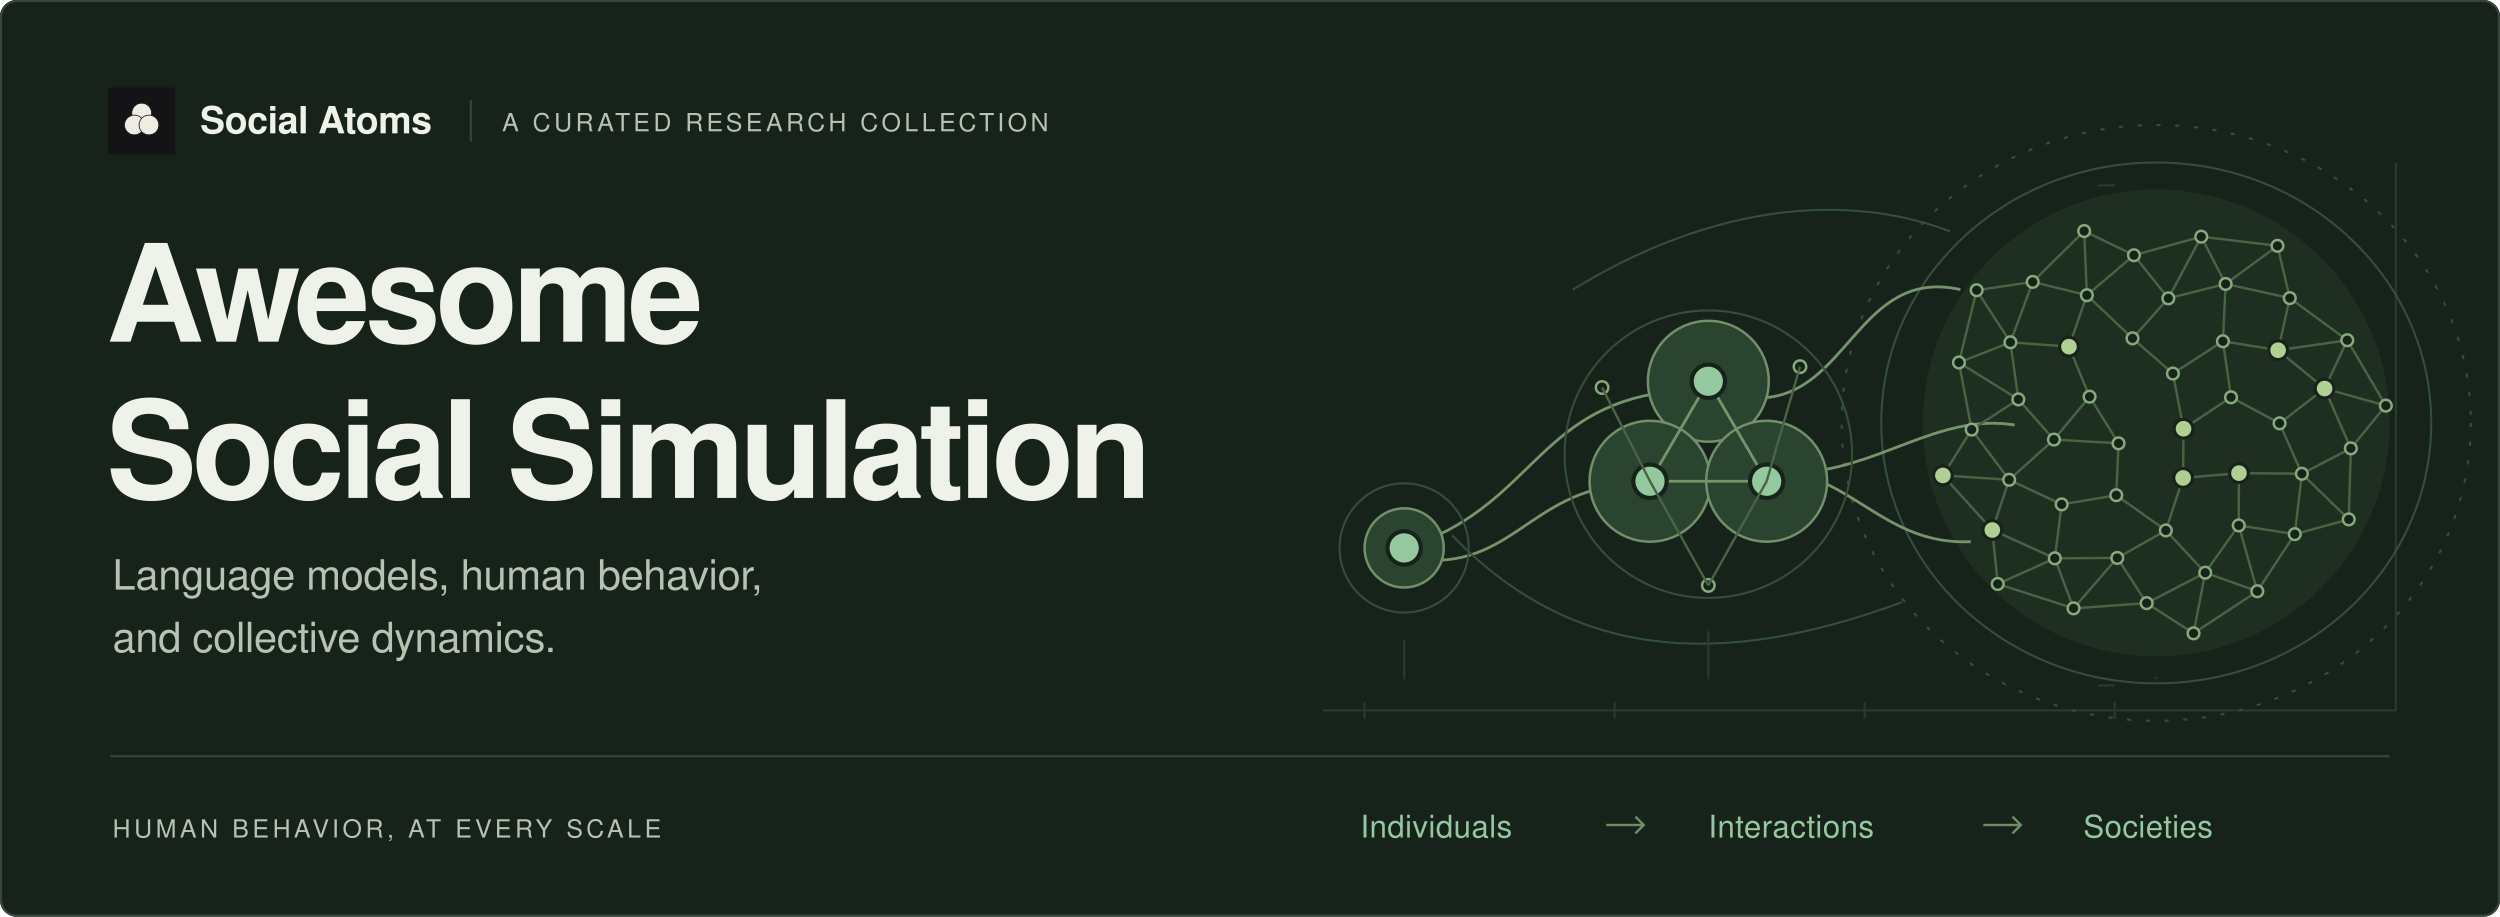
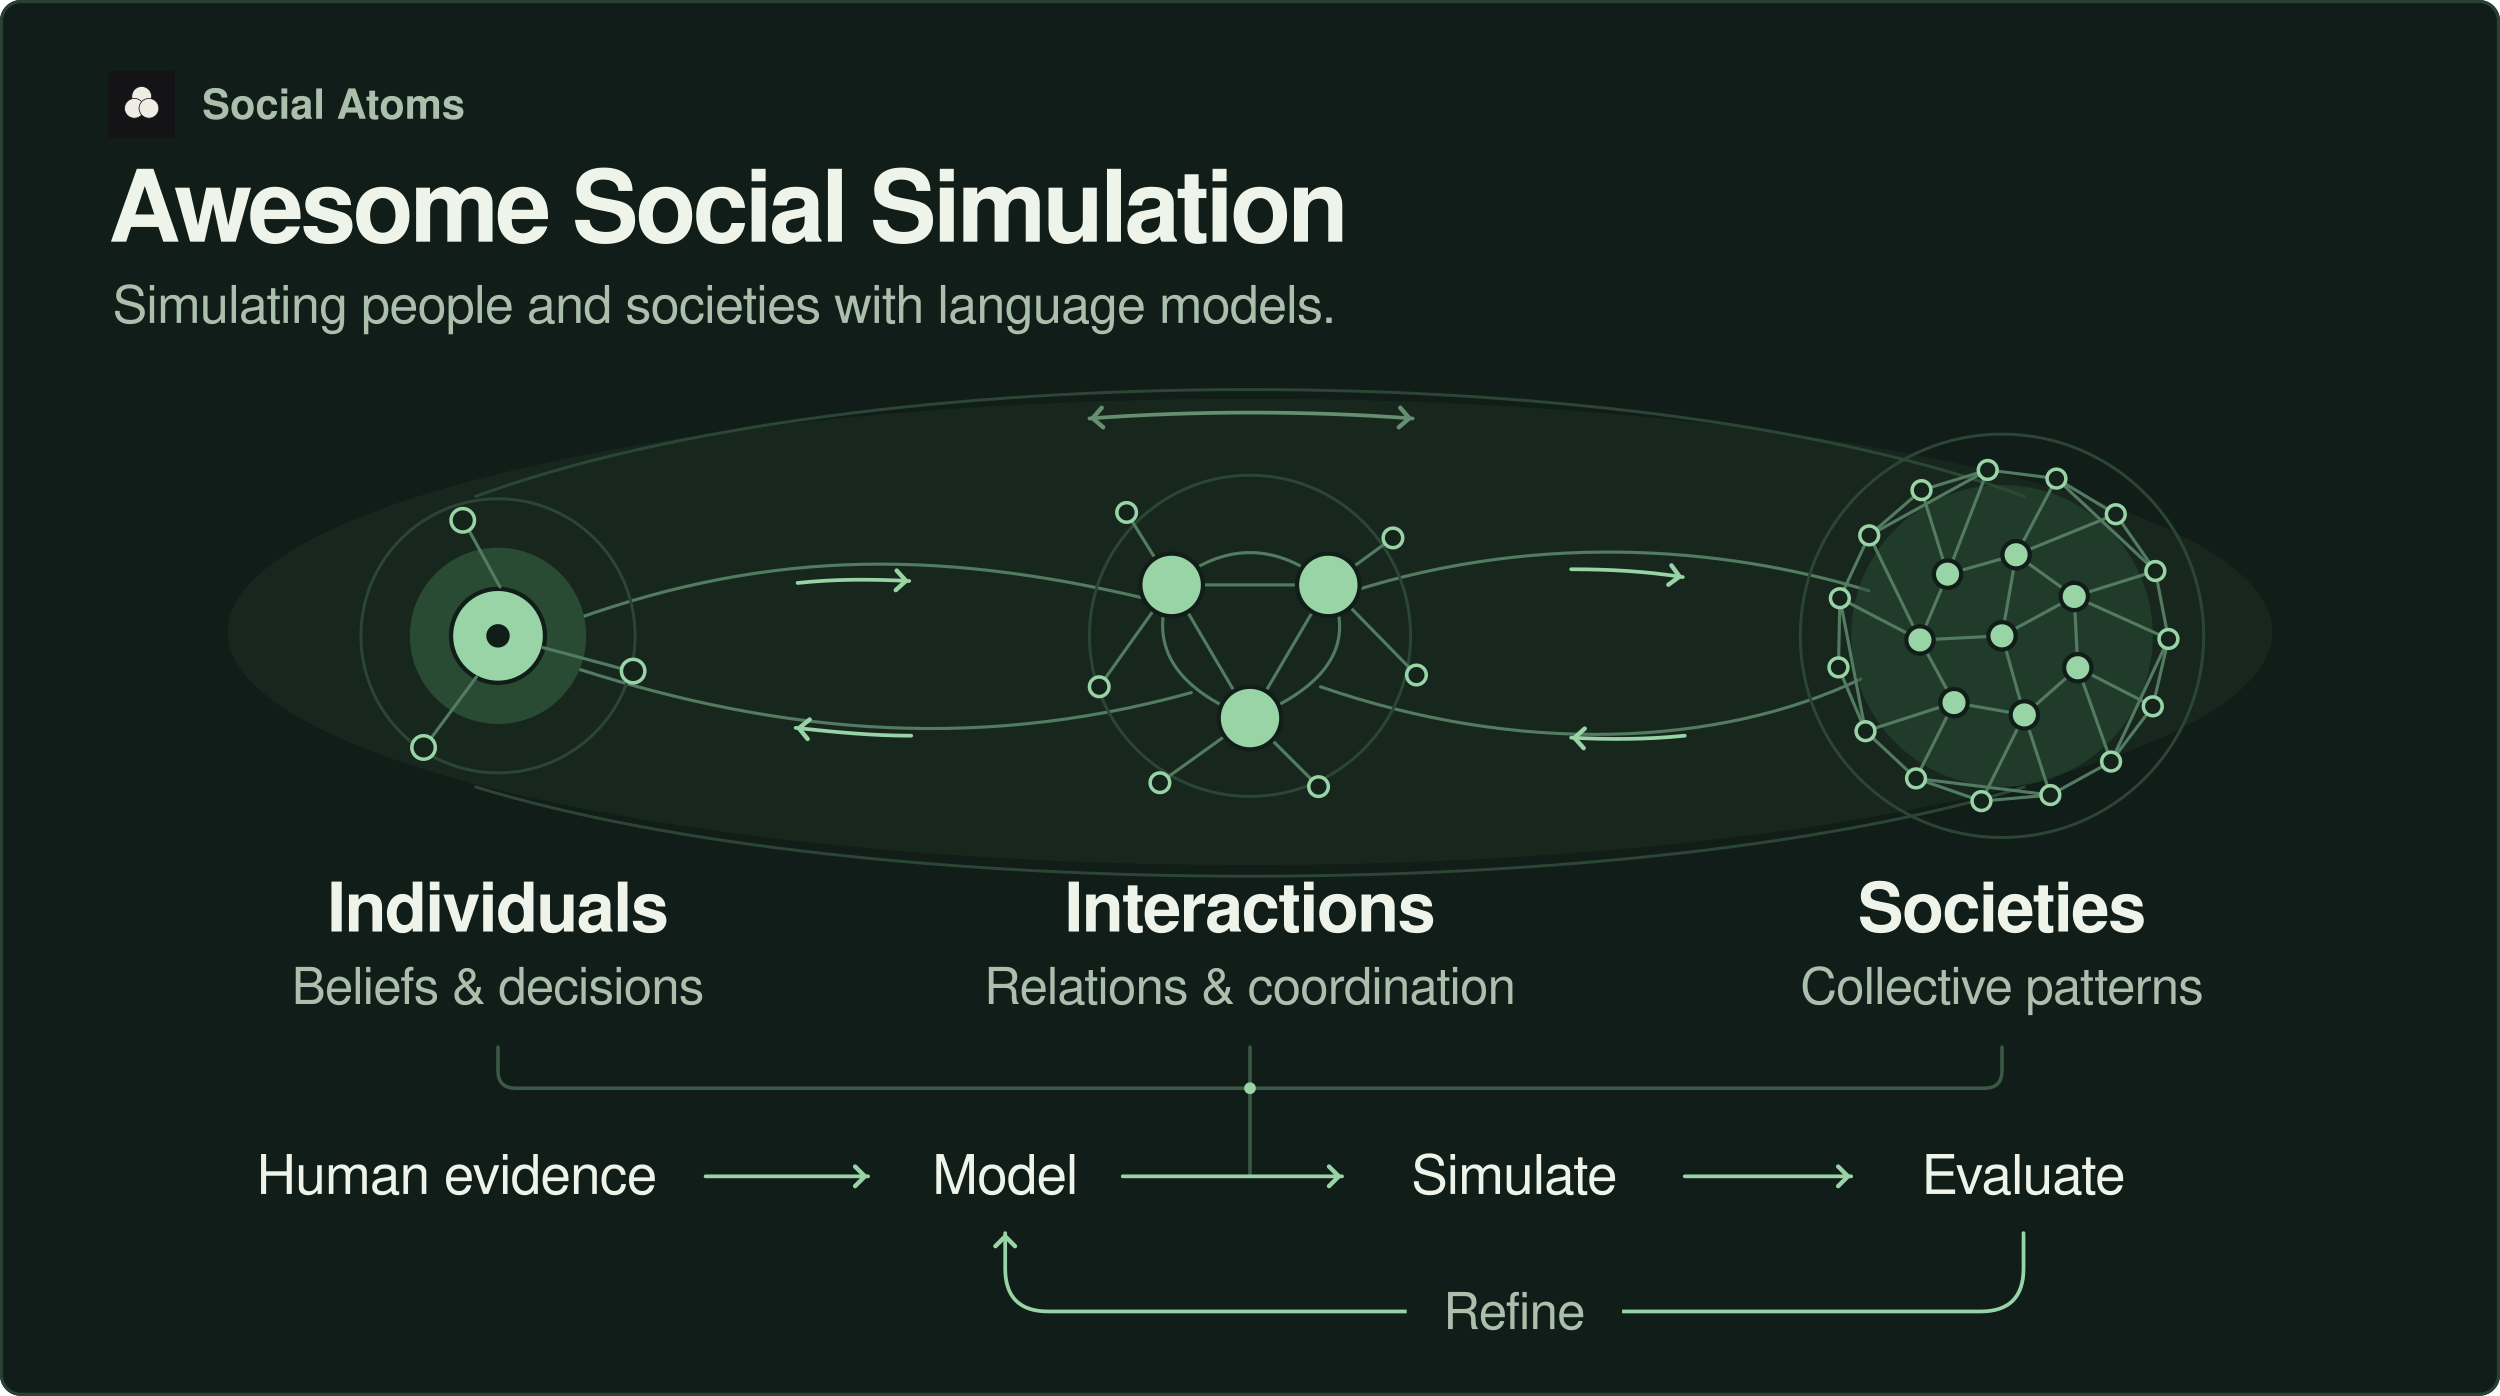
- <svg xmlns="http://www.w3.org/2000/svg" width="1200" height="440" viewBox="0 0 1200 440" role="img" aria-labelledby="hero-title hero-desc">
+ <svg xmlns="http://www.w3.org/2000/svg" width="1200" height="670" viewBox="0 0 1200 670" role="img" aria-labelledby="hero-title hero-desc">
  <defs>
    <style>
-       .paper{fill:#17221b}.border{fill:none;stroke:#36463a}
-       .ink{fill:#eef2e9}.muted{fill:#b7c3b2}.green{fill:#94c99f}
-       .guide{fill:none;stroke:#293b2e;stroke-width:1}
-       .orbit{fill:none;stroke:#344f39;stroke-width:1}
-       .edge{fill:none;stroke:#496444;stroke-width:1.15}
-       .bridge{fill:none;stroke:#76946c;stroke-width:1.35}
-       .node{fill:#17221b;stroke:#86aa7b;stroke-width:1.2}
-       .node-strong{fill:#b0cf93;stroke:#17221b;stroke-width:1.5}
-       .cluster{fill:#2b4430;stroke:#729069;stroke-width:1.2}
-       .nucleus{fill:#94c99f;stroke:#17221b;stroke-width:2}
-       .territory{fill:#1e2f22}
-       text{font-family:-apple-system,BlinkMacSystemFont,"Segoe UI",Helvetica,Arial,sans-serif}
-     </style>
+  .hero-paper{fill:#111d18}.hero-ink{fill:#eef4e9}.hero-muted{fill:#abbfad}
+  .hero-line{fill:none;stroke:#3b5a45;stroke-width:1.8;stroke-linecap:round;stroke-linejoin:round}
+  .hero-orbit{fill:none;stroke:#2c4635;stroke-width:1.5}
+  .hero-edge{fill:none;stroke:#527b61;stroke-width:1.6;stroke-linecap:round;stroke-linejoin:round}
+  .hero-accent{fill:none;stroke:#99d4a6;stroke-width:1.9;stroke-linecap:round;stroke-linejoin:round}
+  .hero-node{fill:#14241b;stroke:#99d4a6;stroke-width:1.8}
+  .hero-solid{fill:#99d4a6;stroke:#111d18;stroke-width:2.2}
+  .hero-label{fill:#eef4e9;font-size:35px;font-weight:600;letter-spacing:-.8px}
+  .hero-copy{fill:#abbfad;font-size:26px;letter-spacing:-.4px}
+  .hero-step{fill:#eef4e9;font-size:28px;font-weight:500;letter-spacing:-.4px}
+  .hero-text{font-family:-apple-system,BlinkMacSystemFont,"Segoe UI",Helvetica,Arial,sans-serif}
+  </style>
+     <marker id="hero-arrow" viewBox="0 0 8 8" refX="6" refY="4" markerWidth="7" markerHeight="7" orient="auto-start-reverse">
+       <path d="m2 1 3 3-3 3" fill="none" stroke="#99d4a6" stroke-width="1.35" stroke-linecap="round" stroke-linejoin="round" />
+     </marker>
  </defs>
-   <rect class="paper" width="1200" height="440" rx="8" />
-   <rect class="border" x=".5" y=".5" width="1199" height="439" rx="7.5" />
-   <g transform="translate(52 42) scale(.0625)" aria-hidden="true">
-     <rect width="512" height="512" fill="#141416" />
-     <g fill="#efece4" stroke="#141416" stroke-width="6">
-       <circle cx="256" cy="196" r="76" />
-       <circle cx="200" cy="288" r="76" />
-       <circle cx="312" cy="288" r="76" />
+   <rect width="1200" height="670" rx="10" class="hero-paper" />
+   <rect x=".75" y=".75" width="1198.5" height="668.5" rx="9.25" fill="none" stroke="#2a4032" stroke-width="1.5" />
+   <g class="hero-text">
+     <g transform="translate(52 34) scale(.0625)" aria-hidden="true">
+       <rect width="512" height="512" fill="#141416" />
+       <g fill="#efece4" stroke="#141416" stroke-width="6">
+         <circle cx="256" cy="196" r="76" />
+         <circle cx="200" cy="288" r="76" />
+         <circle cx="312" cy="288" r="76" />
+       </g>
+     </g>
+     <text x="97" y="57" font-size="20" font-weight="600" class="hero-muted">Social Atoms</text>
+     <text x="52" y="116" font-size="48" font-weight="650" letter-spacing="-1.7" class="hero-ink">Awesome Social Simulation</text>
+     <text x="54" y="155" font-size="25" letter-spacing="-.35" class="hero-muted">Simulating people and societies with language models.</text>
+   </g>
+   <g transform="translate(36 183) scale(.94)">
+     <g class="hero-text">
+       <g aria-hidden="true">
+         <ellipse cx="600" cy="128" rx="522" ry="119" fill="#17271e" />
+         <path class="hero-orbit" d="M204 59C402-14 798-14 996 59M204 207C402 268 798 268 996 207" />
+         <path class="hero-accent" d="M518 19c54-4 111-4 165 0" marker-start="url(#hero-arrow)" marker-end="url(#hero-arrow)" opacity=".6" />
+         <path class="hero-edge" d="M246 125C347 87 436 84 551 112M248 144C350 178 455 191 570 159M641 111C741 76 841 84 916 107M636 156C737 191 839 187 912 152" />
+         <path class="hero-accent" d="M369 103c19-2 37-2 57-1" marker-end="url(#hero-arrow)" />
+         <path class="hero-accent" d="M427 181c-21 0-40-2-59-4" marker-end="url(#hero-arrow)" />
+         <path class="hero-accent" d="M764 96c19 0 38 1 57 4" marker-end="url(#hero-arrow)" />
+         <path class="hero-accent" d="M822 181c-20 2-39 2-58 1" marker-end="url(#hero-arrow)" />
+         <circle cx="216" cy="130" r="70" class="hero-orbit" />
+         <circle cx="216" cy="130" r="45" fill="#294a33" />
+         <circle cx="216" cy="130" r="24" class="hero-solid" />
+         <path class="hero-edge" d="M217 105l-17-31M239 136l41 11M205 151l-23 31" />
+         <circle cx="198" cy="71" r="6" class="hero-node" />
+         <circle cx="285" cy="148" r="6" class="hero-node" />
+         <circle cx="178" cy="187" r="6" class="hero-node" />
+         <circle cx="216" cy="130" r="6" fill="#111d18" />
+         <circle cx="600" cy="130" r="82" class="hero-orbit" />
+         <path class="hero-edge" d="M560 104Q600 71 640 104M640 104Q662 147 600 172M600 172Q541 149 560 104M560 104 600 172 640 104Z" />
+         <path class="hero-edge" d="M560 104 537 67M640 104 673 80M600 172 635 207M560 104 523 156M600 172 554 205M640 104 685 150" />
+         <circle cx="560" cy="104" r="16" class="hero-solid" />
+         <circle cx="640" cy="104" r="16" class="hero-solid" />
+         <circle cx="600" cy="172" r="16" class="hero-solid" />
+         <circle cx="537" cy="67" r="5" class="hero-node" />
+         <circle cx="673" cy="80" r="5" class="hero-node" />
+         <circle cx="635" cy="207" r="5" class="hero-node" />
+         <circle cx="523" cy="156" r="5" class="hero-node" />
+         <circle cx="554" cy="205" r="5" class="hero-node" />
+         <circle cx="685" cy="150" r="5" class="hero-node" />
+         <circle cx="984" cy="130" r="103" class="hero-orbit" />
+         <circle cx="984" cy="130" r="77" fill="#294a33" opacity=".55" />
+         <g class="hero-edge">
+           <path d="M984.0 130.0 1020.9 109.9" />
+           <path d="M984.0 130.0 995.4 170.4" />
+           <path d="M984.0 130.0 942.1 132.1" />
+           <path d="M984.0 130.0 991.2 88.6" />
+           <path d="M1020.9 109.9 1022.7 146.3" />
+           <path d="M1020.9 109.9 991.2 88.6" />
+           <path d="M1020.9 109.9 1062.3 96.9" />
+           <path d="M1020.9 109.9 1069.0 131.6" />
+           <path d="M1022.7 146.3 995.4 170.4" />
+           <path d="M1022.7 146.3 1061.0 166.0" />
+           <path d="M1022.7 146.3 1039.7 194.2" />
+           <path d="M995.4 170.4 959.5 164.1" />
+           <path d="M995.4 170.4 1008.7 211.3" />
+           <path d="M995.4 170.4 973.5 214.4" />
+           <path d="M959.5 164.1 942.1 132.1" />
+           <path d="M959.5 164.1 940.1 202.8" />
+           <path d="M959.5 164.1 914.3 178.7" />
+           <path d="M942.1 132.1 956.2 98.5" />
+           <path d="M942.1 132.1 901.2 110.8" />
+           <path d="M942.1 132.1 916.2 78.7" />
+           <path d="M956.2 98.5 991.2 88.6" />
+           <path d="M956.2 98.5 942.9 55.6" />
+           <path d="M956.2 98.5 976.7 45.3" />
+           <path d="M991.2 88.6 1011.8 49.7" />
+           <path d="M991.2 88.6 1042.1 67.9" />
+           <path d="M1062.3 96.9 1069.0 131.6" />
+           <path d="M1062.3 96.9 1011.8 49.7" />
+           <path d="M1062.3 96.9 1042.1 67.9" />
+           <path d="M1069.0 131.6 1061.0 166.0" />
+           <path d="M1069.0 131.6 1039.7 194.2" />
+           <path d="M1061.0 166.0 1039.7 194.2" />
+           <path d="M1039.7 194.2 1008.7 211.3" />
+           <path d="M1008.7 211.3 973.5 214.4" />
+           <path d="M1008.7 211.3 940.1 202.8" />
+           <path d="M973.5 214.4 940.1 202.8" />
+           <path d="M940.1 202.8 914.3 178.7" />
+           <path d="M914.3 178.7 900.5 146.1" />
+           <path d="M914.3 178.7 901.2 110.8" />
+           <path d="M900.5 146.1 901.2 110.8" />
+           <path d="M901.2 110.8 916.2 78.7" />
+           <path d="M916.2 78.7 942.9 55.6" />
+           <path d="M916.2 78.7 976.7 45.3" />
+           <path d="M942.9 55.6 976.7 45.3" />
+           <path d="M976.7 45.3 1011.8 49.7" />
+           <path d="M1011.8 49.7 1042.1 67.9" />
+         </g>
+         <circle cx="984.0" cy="130.0" r="7" class="hero-solid" />
+         <circle cx="1020.9" cy="109.9" r="7" class="hero-solid" />
+         <circle cx="1022.7" cy="146.3" r="7" class="hero-solid" />
+         <circle cx="995.4" cy="170.4" r="7" class="hero-solid" />
+         <circle cx="959.5" cy="164.1" r="7" class="hero-solid" />
+         <circle cx="942.1" cy="132.1" r="7" class="hero-solid" />
+         <circle cx="956.2" cy="98.5" r="7" class="hero-solid" />
+         <circle cx="991.2" cy="88.6" r="7" class="hero-solid" />
+         <circle cx="1062.3" cy="96.9" r="4.8" class="hero-node" />
+         <circle cx="1069.0" cy="131.6" r="4.8" class="hero-node" />
+         <circle cx="1061.0" cy="166.0" r="4.8" class="hero-node" />
+         <circle cx="1039.7" cy="194.2" r="4.8" class="hero-node" />
+         <circle cx="1008.7" cy="211.3" r="4.8" class="hero-node" />
+         <circle cx="973.5" cy="214.4" r="4.8" class="hero-node" />
+         <circle cx="940.1" cy="202.8" r="4.8" class="hero-node" />
+         <circle cx="914.3" cy="178.7" r="4.8" class="hero-node" />
+         <circle cx="900.5" cy="146.1" r="4.8" class="hero-node" />
+         <circle cx="901.2" cy="110.8" r="4.8" class="hero-node" />
+         <circle cx="916.2" cy="78.7" r="4.8" class="hero-node" />
+         <circle cx="942.9" cy="55.6" r="4.8" class="hero-node" />
+         <circle cx="976.7" cy="45.3" r="4.8" class="hero-node" />
+         <circle cx="1011.8" cy="49.7" r="4.8" class="hero-node" />
+         <circle cx="1042.1" cy="67.9" r="4.8" class="hero-node" />
+       </g>
+       <g text-anchor="middle">
+         <text x="216" y="281" class="hero-label">Individuals</text>
+         <text x="600" y="281" class="hero-label">Interactions</text>
+         <text x="984" y="281" class="hero-label">Societies</text>
+         <text x="216" y="318" class="hero-copy">Beliefs &amp; decisions</text>
+         <text x="600" y="318" class="hero-copy">Relations &amp; coordination</text>
+         <text x="984" y="318" class="hero-copy">Collective patterns</text>
+       </g>
+       <g class="hero-line" aria-hidden="true">
+         <path d="M216 340v12q0 9 9 9h750q9 0 9-9v-12M600 340v66" />
+       </g>
+       <circle cx="600" cy="361" r="3" fill="#99d4a6" />
+       <g text-anchor="middle">
+         <text x="195" y="415" class="hero-step">Human evidence</text>
+         <text x="475" y="415" class="hero-step">Model</text>
+         <text x="735" y="415" class="hero-step">Simulate</text>
+         <text x="995" y="415" class="hero-step">Evaluate</text>
+       </g>
+       <g class="hero-accent" aria-hidden="true" marker-end="url(#hero-arrow)">
+         <path d="M322 406h83" />
+         <path d="M535 406h112" />
+         <path d="M822 406h85" />
+         <path d="M995 435v18q0 22-22 22H497q-22 0-22-22v-18" />
+       </g>
+       <rect x="680" y="457" width="110" height="34" class="hero-paper" />
+       <text x="735" y="484" text-anchor="middle" class="hero-copy">Refine</text>
    </g>
  </g>
-   <text class="ink" x="96" y="64" font-size="18" font-weight="600" letter-spacing="-.2">Social Atoms</text>
-   <path d="M226 48v20" class="border" />
-   <text class="muted" x="241" y="63" font-size="12" letter-spacing="1.65">A CURATED RESEARCH COLLECTION</text>
-   <text class="ink" x="51" y="164" font-size="65" font-weight="650" letter-spacing="-2.5">
-     <tspan x="51">Awesome</tspan>
-     <tspan x="51" dy="75">Social Simulation</tspan>
-   </text>
-   <text class="muted" x="54" y="283" font-size="20" letter-spacing="-.15">Language models, human behavior,</text>
-   <text class="muted" x="54" y="313" font-size="20" letter-spacing="-.15">and collective dynamics.</text>
-   <g aria-hidden="true">
-     <path class="guide" d="M635 341H1150M1150 78v263" />
-     <path class="guide" d="M655 337v8m120-8v8m120-8v8m120-8v8m-8-16h8m-8-120h8m-8-120h8" />
-     <ellipse class="orbit" cx="1035" cy="203" rx="132" ry="125" />
-     <ellipse class="orbit" cx="1035" cy="203" rx="151" ry="143" stroke-dasharray="2 7" />
-     <circle class="territory" cx="1035" cy="203" r="112" />
-     <path class="bridge" d="M688 269C729 269 738 232 789 232M690 257C741 233 744 187 819 187M846 225C888 225 903 262 946 260M844 191C887 191 892 128 941 139M861 227C901 226 930 198 967 204" />
-     <path class="orbit" d="M697 257C754 316 824 322 913 289M755 139C815 102 880 90 936 111" />
-     <g class="edge">
-       <path d="M1048.1 205.8 1043.0 179.3" />
-       <path d="M1048.1 205.8 1047.9 229.4" />
-       <path d="M1048.1 205.8 1070.9 190.7" />
-       <path d="M1016.9 212.8 1003.0 190.4" />
-       <path d="M1016.9 212.8 1015.8 237.7" />
-       <path d="M1016.9 212.8 985.9 211.0" />
-       <path d="M1043.0 179.3 1023.6 162.4" />
-       <path d="M1043.0 179.3 1067.0 163.8" />
-       <path d="M1047.9 229.4 1074.7 227.1" />
-       <path d="M1047.9 229.4 1039.6 254.6" />
-       <path d="M1003.0 190.4 985.9 211.0" />
-       <path d="M1003.0 190.4 993.1 166.4" />
-       <path d="M1070.9 190.7 1067.0 163.8" />
-       <path d="M1070.9 190.7 1094.2 203.2" />
-       <path d="M1015.8 237.7 1039.6 254.6" />
-       <path d="M1015.8 237.7 989.6 242.1" />
-       <path d="M1023.6 162.4 1040.8 143.2" />
-       <path d="M1023.6 162.4 1001.7 141.7" />
-       <path d="M1074.7 227.1 1074.6 252.2" />
-       <path d="M1074.7 227.1 1104.9 227.4" />
-       <path d="M985.9 211.0 968.8 191.7" />
-       <path d="M985.9 211.0 964.4 230.3" />
-       <path d="M1067.0 163.8 1093.5 168.1" />
-       <path d="M1067.0 163.8 1068.3 136.3" />
-       <path d="M1039.6 254.6 1016.3 267.8" />
-       <path d="M1039.6 254.6 1058.5 274.9" />
-       <path d="M993.1 166.4 1001.7 141.7" />
-       <path d="M993.1 166.4 965.0 164.3" />
-       <path d="M1094.2 203.2 1104.9 227.4" />
-       <path d="M1094.2 203.2 1115.8 186.5" />
-       <path d="M989.6 242.1 964.4 230.3" />
-       <path d="M989.6 242.1 986.3 268.0" />
-       <path d="M1040.8 143.2 1068.3 136.3" />
-       <path d="M1040.8 143.2 1024.3 122.5" />
-       <path d="M1040.8 143.2 1056.6 113.6" />
-       <path d="M1074.6 252.2 1058.5 274.9" />
-       <path d="M1074.6 252.2 1101.5 256.4" />
-       <path d="M1074.6 252.2 1083.5 283.8" />
-       <path d="M968.8 191.7 965.0 164.3" />
-       <path d="M968.8 191.7 946.4 206.2" />
-       <path d="M968.8 191.7 940.3 174.0" />
-       <path d="M1093.5 168.1 1115.8 186.5" />
-       <path d="M1093.5 168.1 1099.1 143.1" />
-       <path d="M1093.5 168.1 1126.7 163.3" />
-       <path d="M1016.3 267.8 986.3 268.0" />
-       <path d="M1016.3 267.8 1030.4 289.5" />
-       <path d="M1016.3 267.8 995.3 292.0" />
-       <path d="M1001.7 141.7 1024.3 122.5" />
-       <path d="M1001.7 141.7 975.7 135.3" />
-       <path d="M1001.7 141.7 1000.4 110.9" />
-       <path d="M1104.9 227.4 1101.5 256.4" />
-       <path d="M1104.9 227.4 1128.4 215.2" />
-       <path d="M1104.9 227.4 1127.4 249.3" />
-       <path d="M964.4 230.3 946.4 206.2" />
-       <path d="M964.4 230.3 956.3 254.4" />
-       <path d="M964.4 230.3 932.6 228.2" />
-       <path d="M1068.3 136.3 1099.1 143.1" />
-       <path d="M1068.3 136.3 1056.6 113.6" />
-       <path d="M1068.3 136.3 1093.2 118.0" />
-       <path d="M1058.5 274.9 1030.4 289.5" />
-       <path d="M1058.5 274.9 1083.5 283.8" />
-       <path d="M1058.5 274.9 1052.9 304.0" />
-       <path d="M965.0 164.3 975.7 135.3" />
-       <path d="M965.0 164.3 940.3 174.0" />
-       <path d="M965.0 164.3 948.8 139.3" />
-       <path d="M1115.8 186.5 1128.4 215.2" />
-       <path d="M1115.8 186.5 1126.7 163.3" />
-       <path d="M1115.8 186.5 1145.2 194.7" />
-       <path d="M986.3 268.0 956.3 254.4" />
-       <path d="M986.3 268.0 995.3 292.0" />
-       <path d="M986.3 268.0 958.9 280.3" />
-       <path d="M1024.3 122.5 1056.6 113.6" />
-       <path d="M1024.3 122.5 1000.4 110.9" />
-       <path d="M1101.5 256.4 1083.5 283.8" />
-       <path d="M1101.5 256.4 1127.4 249.3" />
-       <path d="M946.4 206.2 940.3 174.0" />
-       <path d="M946.4 206.2 932.6 228.2" />
-       <path d="M1099.1 143.1 1126.7 163.3" />
-       <path d="M1099.1 143.1 1093.2 118.0" />
-       <path d="M1030.4 289.5 995.3 292.0" />
-       <path d="M1030.4 289.5 1052.9 304.0" />
-       <path d="M975.7 135.3 1000.4 110.9" />
-       <path d="M975.7 135.3 948.8 139.3" />
-       <path d="M1128.4 215.2 1127.4 249.3" />
-       <path d="M1128.4 215.2 1145.2 194.7" />
-       <path d="M956.3 254.4 932.6 228.2" />
-       <path d="M956.3 254.4 958.9 280.3" />
-       <path d="M1056.6 113.6 1093.2 118.0" />
-       <path d="M1083.5 283.8 1052.9 304.0" />
-       <path d="M940.3 174.0 948.8 139.3" />
-       <path d="M1126.7 163.3 1145.2 194.7" />
-       <path d="M995.3 292.0 958.9 280.3" />
-     </g>
-     <circle class="node-strong" cx="1048.1" cy="205.8" r="4.5" />
-     <circle class="node" cx="1016.9" cy="212.8" r="2.8" />
-     <circle class="node" cx="1043.0" cy="179.3" r="2.8" />
-     <circle class="node-strong" cx="1047.9" cy="229.4" r="4.5" />
-     <circle class="node" cx="1003.0" cy="190.4" r="2.8" />
-     <circle class="node" cx="1070.9" cy="190.7" r="2.8" />
-     <circle class="node" cx="1015.8" cy="237.7" r="2.8" />
-     <circle class="node" cx="1023.6" cy="162.4" r="2.8" />
-     <circle class="node-strong" cx="1074.7" cy="227.1" r="4.5" />
-     <circle class="node" cx="985.9" cy="211.0" r="2.8" />
-     <circle class="node" cx="1067.0" cy="163.8" r="2.8" />
-     <circle class="node" cx="1039.6" cy="254.6" r="2.8" />
-     <circle class="node-strong" cx="993.1" cy="166.4" r="4.5" />
-     <circle class="node" cx="1094.2" cy="203.2" r="2.8" />
-     <circle class="node" cx="989.6" cy="242.1" r="2.8" />
-     <circle class="node" cx="1040.8" cy="143.2" r="2.8" />
-     <circle class="node" cx="1074.6" cy="252.2" r="2.8" />
-     <circle class="node" cx="968.8" cy="191.7" r="2.8" />
-     <circle class="node-strong" cx="1093.5" cy="168.1" r="4.5" />
-     <circle class="node" cx="1016.3" cy="267.8" r="2.8" />
-     <circle class="node" cx="1001.7" cy="141.7" r="2.8" />
-     <circle class="node" cx="1104.9" cy="227.4" r="2.8" />
-     <circle class="node" cx="964.4" cy="230.3" r="2.8" />
-     <circle class="node" cx="1068.3" cy="136.3" r="2.8" />
-     <circle class="node" cx="1058.5" cy="274.9" r="2.8" />
-     <circle class="node" cx="965.0" cy="164.3" r="2.8" />
-     <circle class="node-strong" cx="1115.8" cy="186.5" r="4.5" />
-     <circle class="node" cx="986.3" cy="268.0" r="2.8" />
-     <circle class="node" cx="1024.3" cy="122.5" r="2.8" />
-     <circle class="node" cx="1101.5" cy="256.4" r="2.8" />
-     <circle class="node" cx="946.4" cy="206.2" r="2.8" />
-     <circle class="node" cx="1099.1" cy="143.1" r="2.8" />
-     <circle class="node" cx="1030.4" cy="289.5" r="2.8" />
-     <circle class="node" cx="975.7" cy="135.3" r="2.8" />
-     <circle class="node" cx="1128.4" cy="215.2" r="2.8" />
-     <circle class="node-strong" cx="956.3" cy="254.4" r="4.5" />
-     <circle class="node" cx="1056.6" cy="113.6" r="2.8" />
-     <circle class="node" cx="1083.5" cy="283.8" r="2.8" />
-     <circle class="node" cx="940.3" cy="174.0" r="2.8" />
-     <circle class="node" cx="1126.7" cy="163.3" r="2.8" />
-     <circle class="node" cx="995.3" cy="292.0" r="2.8" />
-     <circle class="node" cx="1000.4" cy="110.9" r="2.8" />
-     <circle class="node" cx="1127.4" cy="249.3" r="2.8" />
-     <circle class="node-strong" cx="932.6" cy="228.2" r="4.5" />
-     <circle class="node" cx="1093.2" cy="118.0" r="2.8" />
-     <circle class="node" cx="1052.9" cy="304.0" r="2.8" />
-     <circle class="node" cx="948.8" cy="139.3" r="2.8" />
-     <circle class="node" cx="1145.2" cy="194.7" r="2.8" />
-     <circle class="node" cx="958.9" cy="280.3" r="2.8" />
-     <circle class="orbit" cx="820" cy="218" r="69" />
-     <circle class="cluster" cx="820" cy="183" r="29" />
-     <circle class="cluster" cx="792" cy="231" r="29" />
-     <circle class="cluster" cx="848" cy="231" r="29" />
-     <path class="bridge" d="m820 183-28 48h56z" />
-     <circle class="nucleus" cx="820" cy="183" r="8" />
-     <circle class="nucleus" cx="792" cy="231" r="8" />
-     <circle class="nucleus" cx="848" cy="231" r="8" />
-     <circle class="node" cx="769" cy="186" r="3" />
-     <circle class="node" cx="864" cy="176" r="3" />
-     <circle class="node" cx="820" cy="281" r="3" />
-     <path class="edge" d="m769 186 23 45m72-55-16 55m-28 50-28-50m28 50 28-50" />
-     <circle class="orbit" cx="674" cy="263" r="31" />
-     <circle class="cluster" cx="674" cy="263" r="19" />
-     <circle class="nucleus" cx="674" cy="263" r="8" />
-     <path class="guide" d="M674 307v19m146-23v23m215-1v1" />
-   </g>
-   <path class="border" d="M53 363H1147" />
-   <text class="muted" x="54" y="402" font-size="12" letter-spacing="1.7">HUMAN BEHAVIOR, AT EVERY SCALE</text>
-   <g class="green" font-size="15" font-weight="500" letter-spacing=".2">
-     <text x="653" y="402">Individuals</text>
-     <text x="820" y="402">Interactions</text>
-     <text x="1000" y="402">Societies</text>
-   </g>
-   <g fill="none" stroke="#6f8e66" stroke-width="1.15" aria-hidden="true">
-     <path d="M771 396h18m-4-4 4 4-4 4M952 396h18m-4-4 4 4-4 4" />
-   </g>
</svg>
